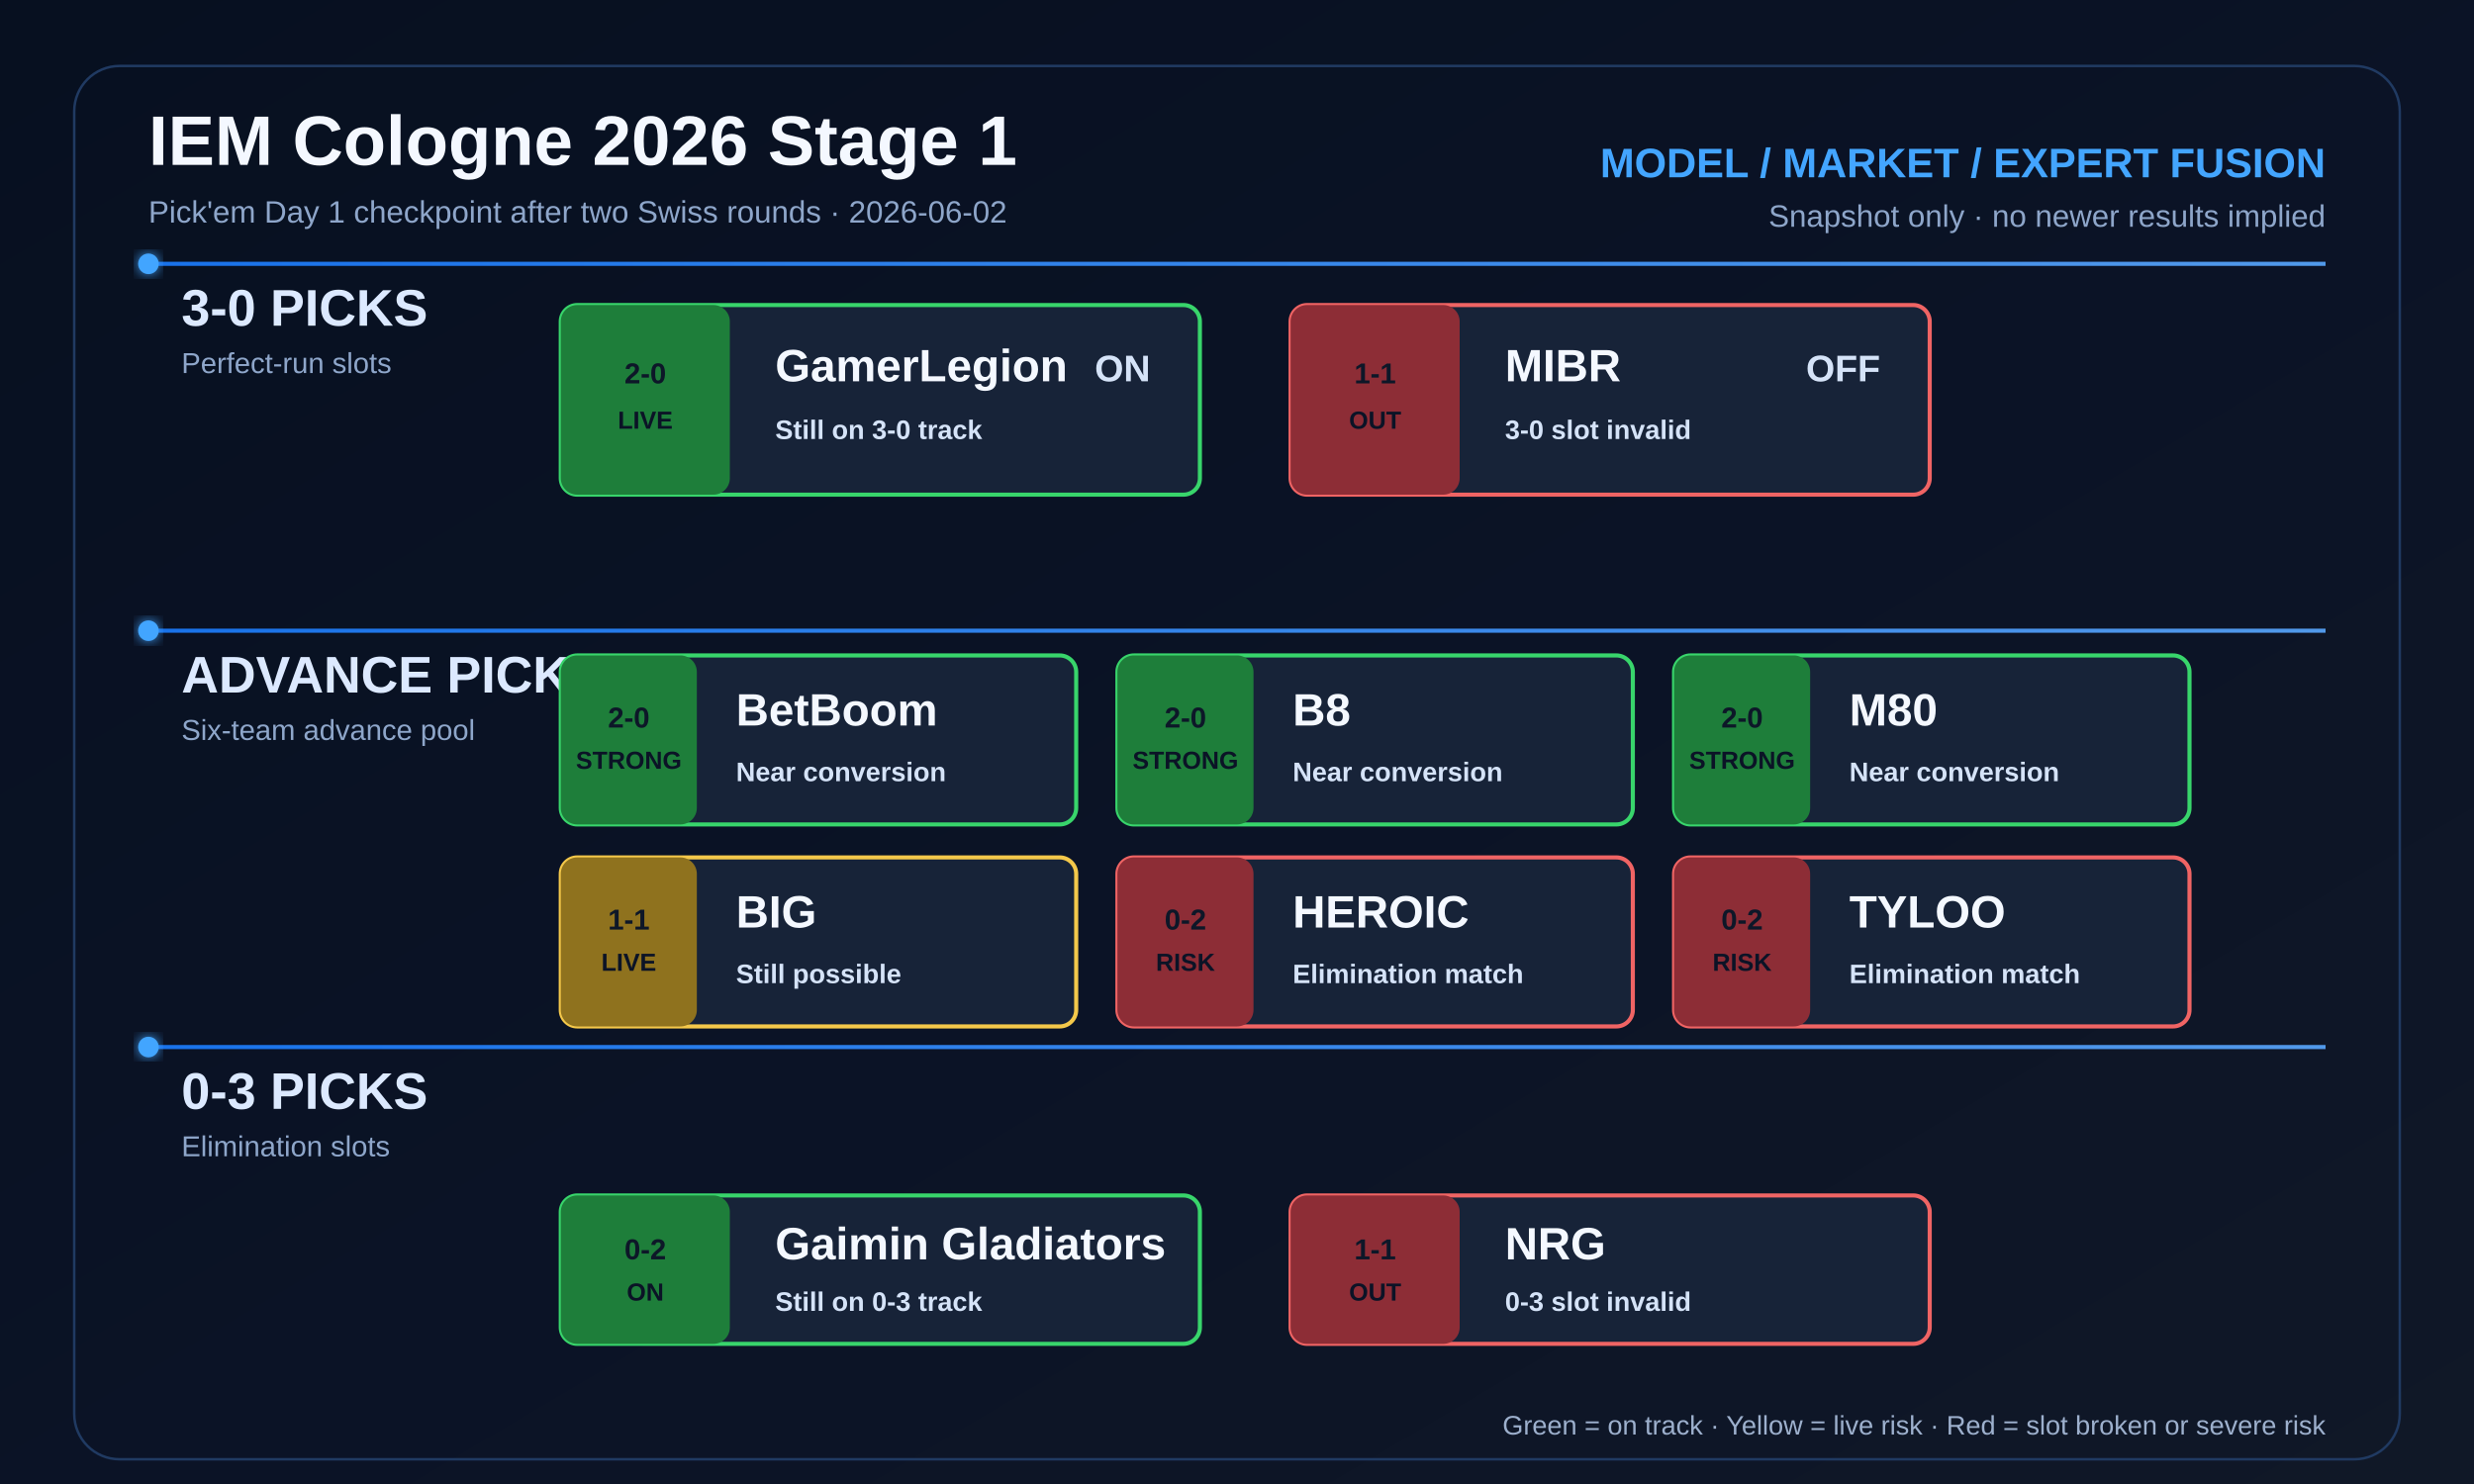
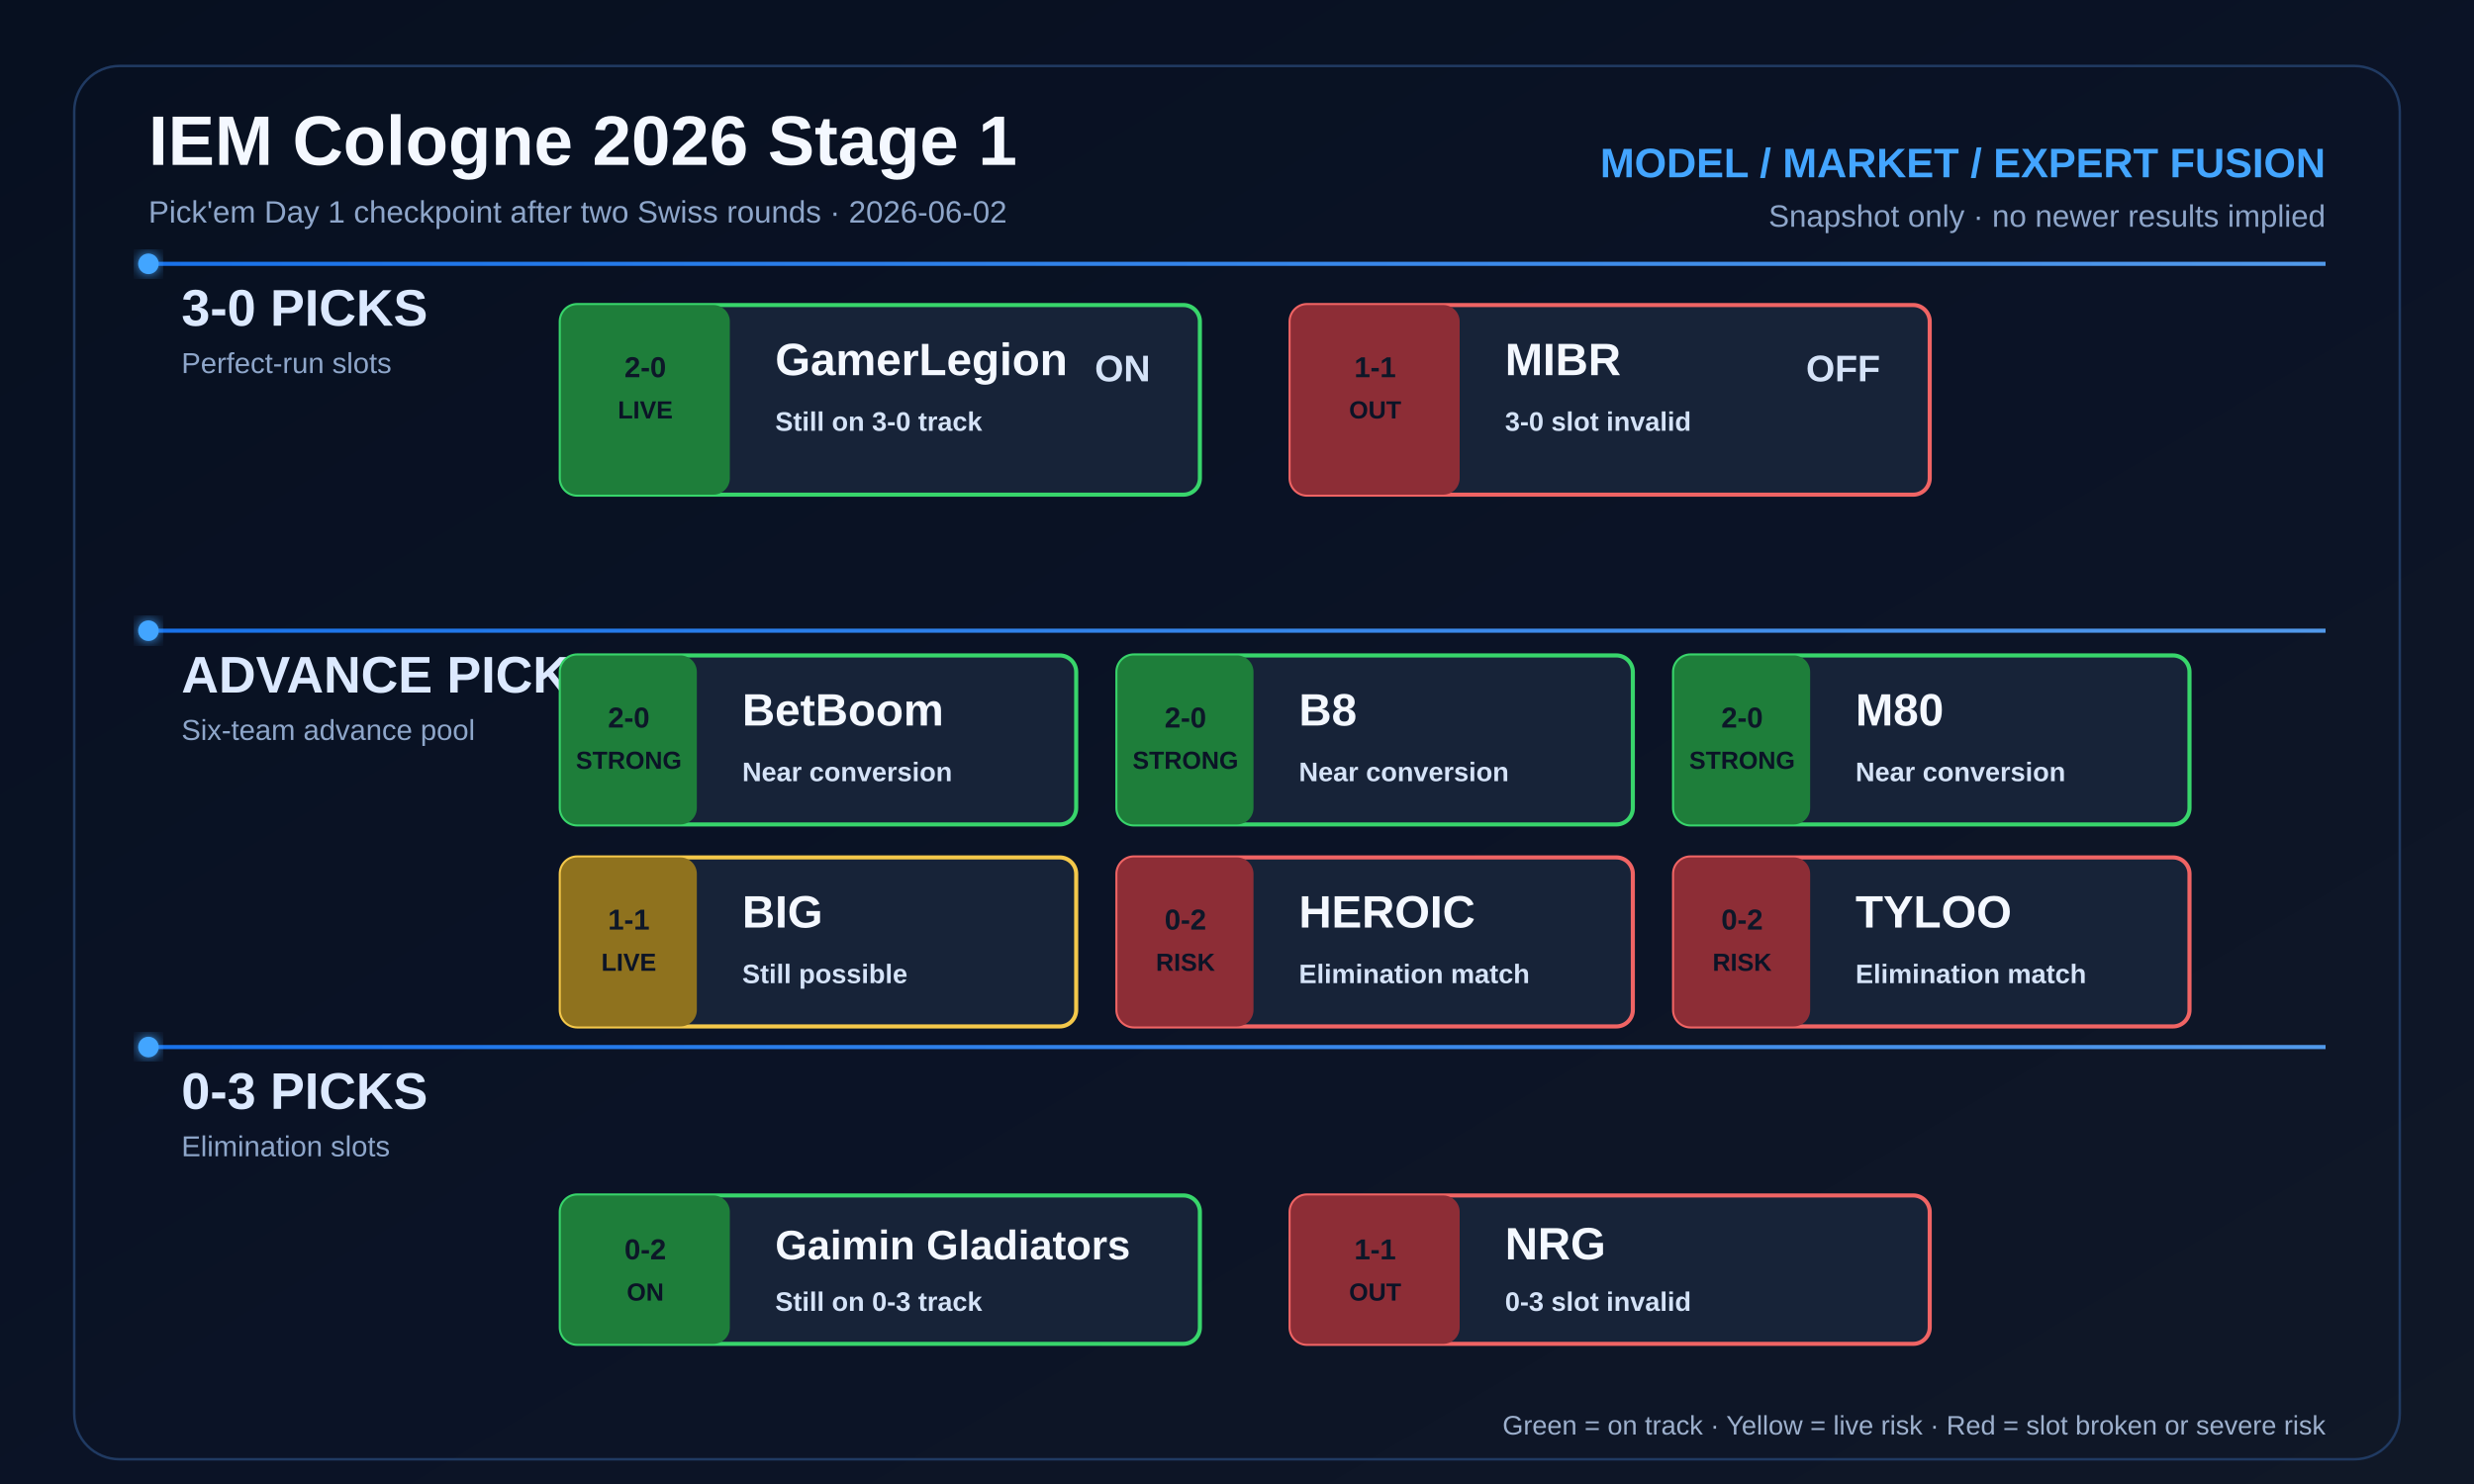
<svg xmlns="http://www.w3.org/2000/svg" viewBox="0 0 1200 720" role="img" aria-labelledby="title desc">
  <defs>
    <linearGradient id="bg" x1="0" y1="0" x2="1" y2="1">
      <stop offset="0" stop-color="#071020" />
      <stop offset="0.54" stop-color="#0b1326" />
      <stop offset="1" stop-color="#101827" />
    </linearGradient>
    <linearGradient id="rail" x1="0" y1="0" x2="1" y2="0">
      <stop offset="0" stop-color="#1b7cff" />
      <stop offset="1" stop-color="#59a7ff" />
    </linearGradient>
    <filter id="softGlow" x="-20%" y="-20%" width="140%" height="140%">
      <feGaussianBlur stdDeviation="3" result="blur" />
      <feMerge>
        <feMergeNode in="blur" />
        <feMergeNode in="SourceGraphic" />
      </feMerge>
    </filter>
    <style>
      .bg { fill: url(#bg); }
-       .panel { fill: #101b2d; stroke: #1d3458; stroke-width: 1.2; }
      .lane-title { fill: #dce9ff; font: 700 25px Arial, Helvetica, sans-serif; letter-spacing: 0; }
      .lane-sub { fill: #8ea6ca; font: 500 14px Arial, Helvetica, sans-serif; letter-spacing: 0; }
      .meta { fill: #8ea6ca; font: 500 15px Arial, Helvetica, sans-serif; letter-spacing: 0; }
-       .team { fill: #f4f8ff; font: 700 22px Arial, Helvetica, sans-serif; letter-spacing: 0; }
+       .team { fill: #f4f8ff; font-family: Arial, Helvetica, sans-serif; font-weight: 700; letter-spacing: 0; }
      .record { fill: #d5e3f8; font: 700 18px Arial, Helvetica, sans-serif; letter-spacing: 0; }
      .status { fill: #d5e3f8; font: 700 13px Arial, Helvetica, sans-serif; letter-spacing: 0; }
      .note { fill: #9db0cd; font: 500 13px Arial, Helvetica, sans-serif; letter-spacing: 0; }
      .label { fill: #0b1326; font: 800 12px Arial, Helvetica, sans-serif; letter-spacing: 0; }
      .lane-line { stroke: url(#rail); stroke-width: 2; opacity: 0.9; }
      .lane-dot { fill: #43a5ff; filter: url(#softGlow); }
      .card { fill: #172338; stroke-width: 2; }
      .good { stroke: #38d56b; }
      .warn { stroke: #f4c84a; }
      .bad { stroke: #f06464; }
      .good-fill { fill: #1e7e3a; }
      .warn-fill { fill: #8f721e; }
      .bad-fill { fill: #8d2d36; }
-       .muted-fill { fill: #1d2a42; }
      .tick { fill: #0d1728; font: 800 14px Arial, Helvetica, sans-serif; letter-spacing: 0; }
    </style>
  </defs>
  <rect class="bg" width="1200" height="720" rx="0" />
  <rect x="36" y="32" width="1128" height="676" rx="22" fill="none" stroke="#203a62" stroke-width="1.2" />
  <path d="M72 128H1128M72 306H1128M72 508H1128" class="lane-line" />
  <text x="72" y="80" fill="#f4f8ff" font-family="Arial, Helvetica, sans-serif" font-size="34" font-weight="800">IEM Cologne 2026 Stage 1</text>
  <text x="72" y="108" class="meta">Pick'em Day 1 checkpoint after two Swiss rounds · 2026-06-02</text>
  <text x="1128" y="86" text-anchor="end" fill="#43a5ff" font-family="Arial, Helvetica, sans-serif" font-size="20" font-weight="800">MODEL / MARKET / EXPERT FUSION</text>
  <text x="1128" y="110" text-anchor="end" class="meta">Snapshot only · no newer results implied</text>
  <circle cx="72" cy="128" r="5" class="lane-dot" />
  <text x="88" y="158" class="lane-title">3-0 PICKS</text>
  <text x="88" y="181" class="lane-sub">Perfect-run slots</text>
  <g transform="translate(272 148)">
    <rect class="card good" x="0" y="0" width="310" height="92" rx="8" />
    <rect class="good-fill" x="0" y="0" width="82" height="92" rx="8" />
-     <text x="41" y="38" text-anchor="middle" class="tick">2-0</text>
-     <text x="41" y="60" text-anchor="middle" class="label">LIVE</text>
-     <text x="104" y="37" class="team">GamerLegion</text>
-     <text x="104" y="65" class="status">Still on 3-0 track</text>
+     <text x="41" y="35" text-anchor="middle" class="tick">2-0</text>
+     <text x="41" y="55" text-anchor="middle" class="label">LIVE</text>
+     <text x="104" y="34" class="team" font-size="22">GamerLegion</text>
+     <text x="104" y="61" class="status">Still on 3-0 track</text>
    <text x="286" y="37" text-anchor="end" class="record">ON</text>
  </g>
  <g transform="translate(626 148)">
    <rect class="card bad" x="0" y="0" width="310" height="92" rx="8" />
    <rect class="bad-fill" x="0" y="0" width="82" height="92" rx="8" />
-     <text x="41" y="38" text-anchor="middle" class="tick">1-1</text>
-     <text x="41" y="60" text-anchor="middle" class="label">OUT</text>
-     <text x="104" y="37" class="team">MIBR</text>
-     <text x="104" y="65" class="status">3-0 slot invalid</text>
+     <text x="41" y="35" text-anchor="middle" class="tick">1-1</text>
+     <text x="41" y="55" text-anchor="middle" class="label">OUT</text>
+     <text x="104" y="34" class="team" font-size="22">MIBR</text>
+     <text x="104" y="61" class="status">3-0 slot invalid</text>
    <text x="286" y="37" text-anchor="end" class="record">OFF</text>
  </g>
  <circle cx="72" cy="306" r="5" class="lane-dot" />
  <text x="88" y="336" class="lane-title">ADVANCE PICKS</text>
  <text x="88" y="359" class="lane-sub">Six-team advance pool</text>
  <g transform="translate(272 318)">
    <rect class="card good" x="0" y="0" width="250" height="82" rx="8" />
    <rect class="good-fill" x="0" y="0" width="66" height="82" rx="8" />
    <text x="33" y="35" text-anchor="middle" class="tick">2-0</text>
    <text x="33" y="55" text-anchor="middle" class="label">STRONG</text>
-     <text x="85" y="34" class="team">BetBoom</text>
-     <text x="85" y="61" class="status">Near conversion</text>
+     <text x="88" y="34" class="team" font-size="22">BetBoom</text>
+     <text x="88" y="61" class="status">Near conversion</text>
  </g>
  <g transform="translate(542 318)">
    <rect class="card good" x="0" y="0" width="250" height="82" rx="8" />
    <rect class="good-fill" x="0" y="0" width="66" height="82" rx="8" />
    <text x="33" y="35" text-anchor="middle" class="tick">2-0</text>
    <text x="33" y="55" text-anchor="middle" class="label">STRONG</text>
-     <text x="85" y="34" class="team">B8</text>
-     <text x="85" y="61" class="status">Near conversion</text>
+     <text x="88" y="34" class="team" font-size="22">B8</text>
+     <text x="88" y="61" class="status">Near conversion</text>
  </g>
  <g transform="translate(812 318)">
    <rect class="card good" x="0" y="0" width="250" height="82" rx="8" />
    <rect class="good-fill" x="0" y="0" width="66" height="82" rx="8" />
    <text x="33" y="35" text-anchor="middle" class="tick">2-0</text>
    <text x="33" y="55" text-anchor="middle" class="label">STRONG</text>
-     <text x="85" y="34" class="team">M80</text>
-     <text x="85" y="61" class="status">Near conversion</text>
+     <text x="88" y="34" class="team" font-size="22">M80</text>
+     <text x="88" y="61" class="status">Near conversion</text>
  </g>
  <g transform="translate(272 416)">
    <rect class="card warn" x="0" y="0" width="250" height="82" rx="8" />
    <rect class="warn-fill" x="0" y="0" width="66" height="82" rx="8" />
    <text x="33" y="35" text-anchor="middle" class="tick">1-1</text>
    <text x="33" y="55" text-anchor="middle" class="label">LIVE</text>
-     <text x="85" y="34" class="team">BIG</text>
-     <text x="85" y="61" class="status">Still possible</text>
+     <text x="88" y="34" class="team" font-size="22">BIG</text>
+     <text x="88" y="61" class="status">Still possible</text>
  </g>
  <g transform="translate(542 416)">
    <rect class="card bad" x="0" y="0" width="250" height="82" rx="8" />
    <rect class="bad-fill" x="0" y="0" width="66" height="82" rx="8" />
    <text x="33" y="35" text-anchor="middle" class="tick">0-2</text>
    <text x="33" y="55" text-anchor="middle" class="label">RISK</text>
-     <text x="85" y="34" class="team">HEROIC</text>
-     <text x="85" y="61" class="status">Elimination match</text>
+     <text x="88" y="34" class="team" font-size="22">HEROIC</text>
+     <text x="88" y="61" class="status">Elimination match</text>
  </g>
  <g transform="translate(812 416)">
    <rect class="card bad" x="0" y="0" width="250" height="82" rx="8" />
    <rect class="bad-fill" x="0" y="0" width="66" height="82" rx="8" />
    <text x="33" y="35" text-anchor="middle" class="tick">0-2</text>
    <text x="33" y="55" text-anchor="middle" class="label">RISK</text>
-     <text x="85" y="34" class="team">TYLOO</text>
-     <text x="85" y="61" class="status">Elimination match</text>
+     <text x="88" y="34" class="team" font-size="22">TYLOO</text>
+     <text x="88" y="61" class="status">Elimination match</text>
  </g>
  <circle cx="72" cy="508" r="5" class="lane-dot" />
  <text x="88" y="538" class="lane-title">0-3 PICKS</text>
  <text x="88" y="561" class="lane-sub">Elimination slots</text>
  <g transform="translate(272 580)">
    <rect class="card good" x="0" y="0" width="310" height="72" rx="8" />
    <rect class="good-fill" x="0" y="0" width="82" height="72" rx="8" />
    <text x="41" y="31" text-anchor="middle" class="tick">0-2</text>
    <text x="41" y="51" text-anchor="middle" class="label">ON</text>
-     <text x="104" y="31" class="team">Gaimin Gladiators</text>
+     <text x="104" y="31" class="team" font-size="20">Gaimin Gladiators</text>
    <text x="104" y="56" class="status">Still on 0-3 track</text>
  </g>
  <g transform="translate(626 580)">
    <rect class="card bad" x="0" y="0" width="310" height="72" rx="8" />
    <rect class="bad-fill" x="0" y="0" width="82" height="72" rx="8" />
    <text x="41" y="31" text-anchor="middle" class="tick">1-1</text>
    <text x="41" y="51" text-anchor="middle" class="label">OUT</text>
-     <text x="104" y="31" class="team">NRG</text>
+     <text x="104" y="31" class="team" font-size="22">NRG</text>
    <text x="104" y="56" class="status">0-3 slot invalid</text>
  </g>
  <text x="1128" y="696" text-anchor="end" class="note">Green = on track · Yellow = live risk · Red = slot broken or severe risk</text>
</svg>
